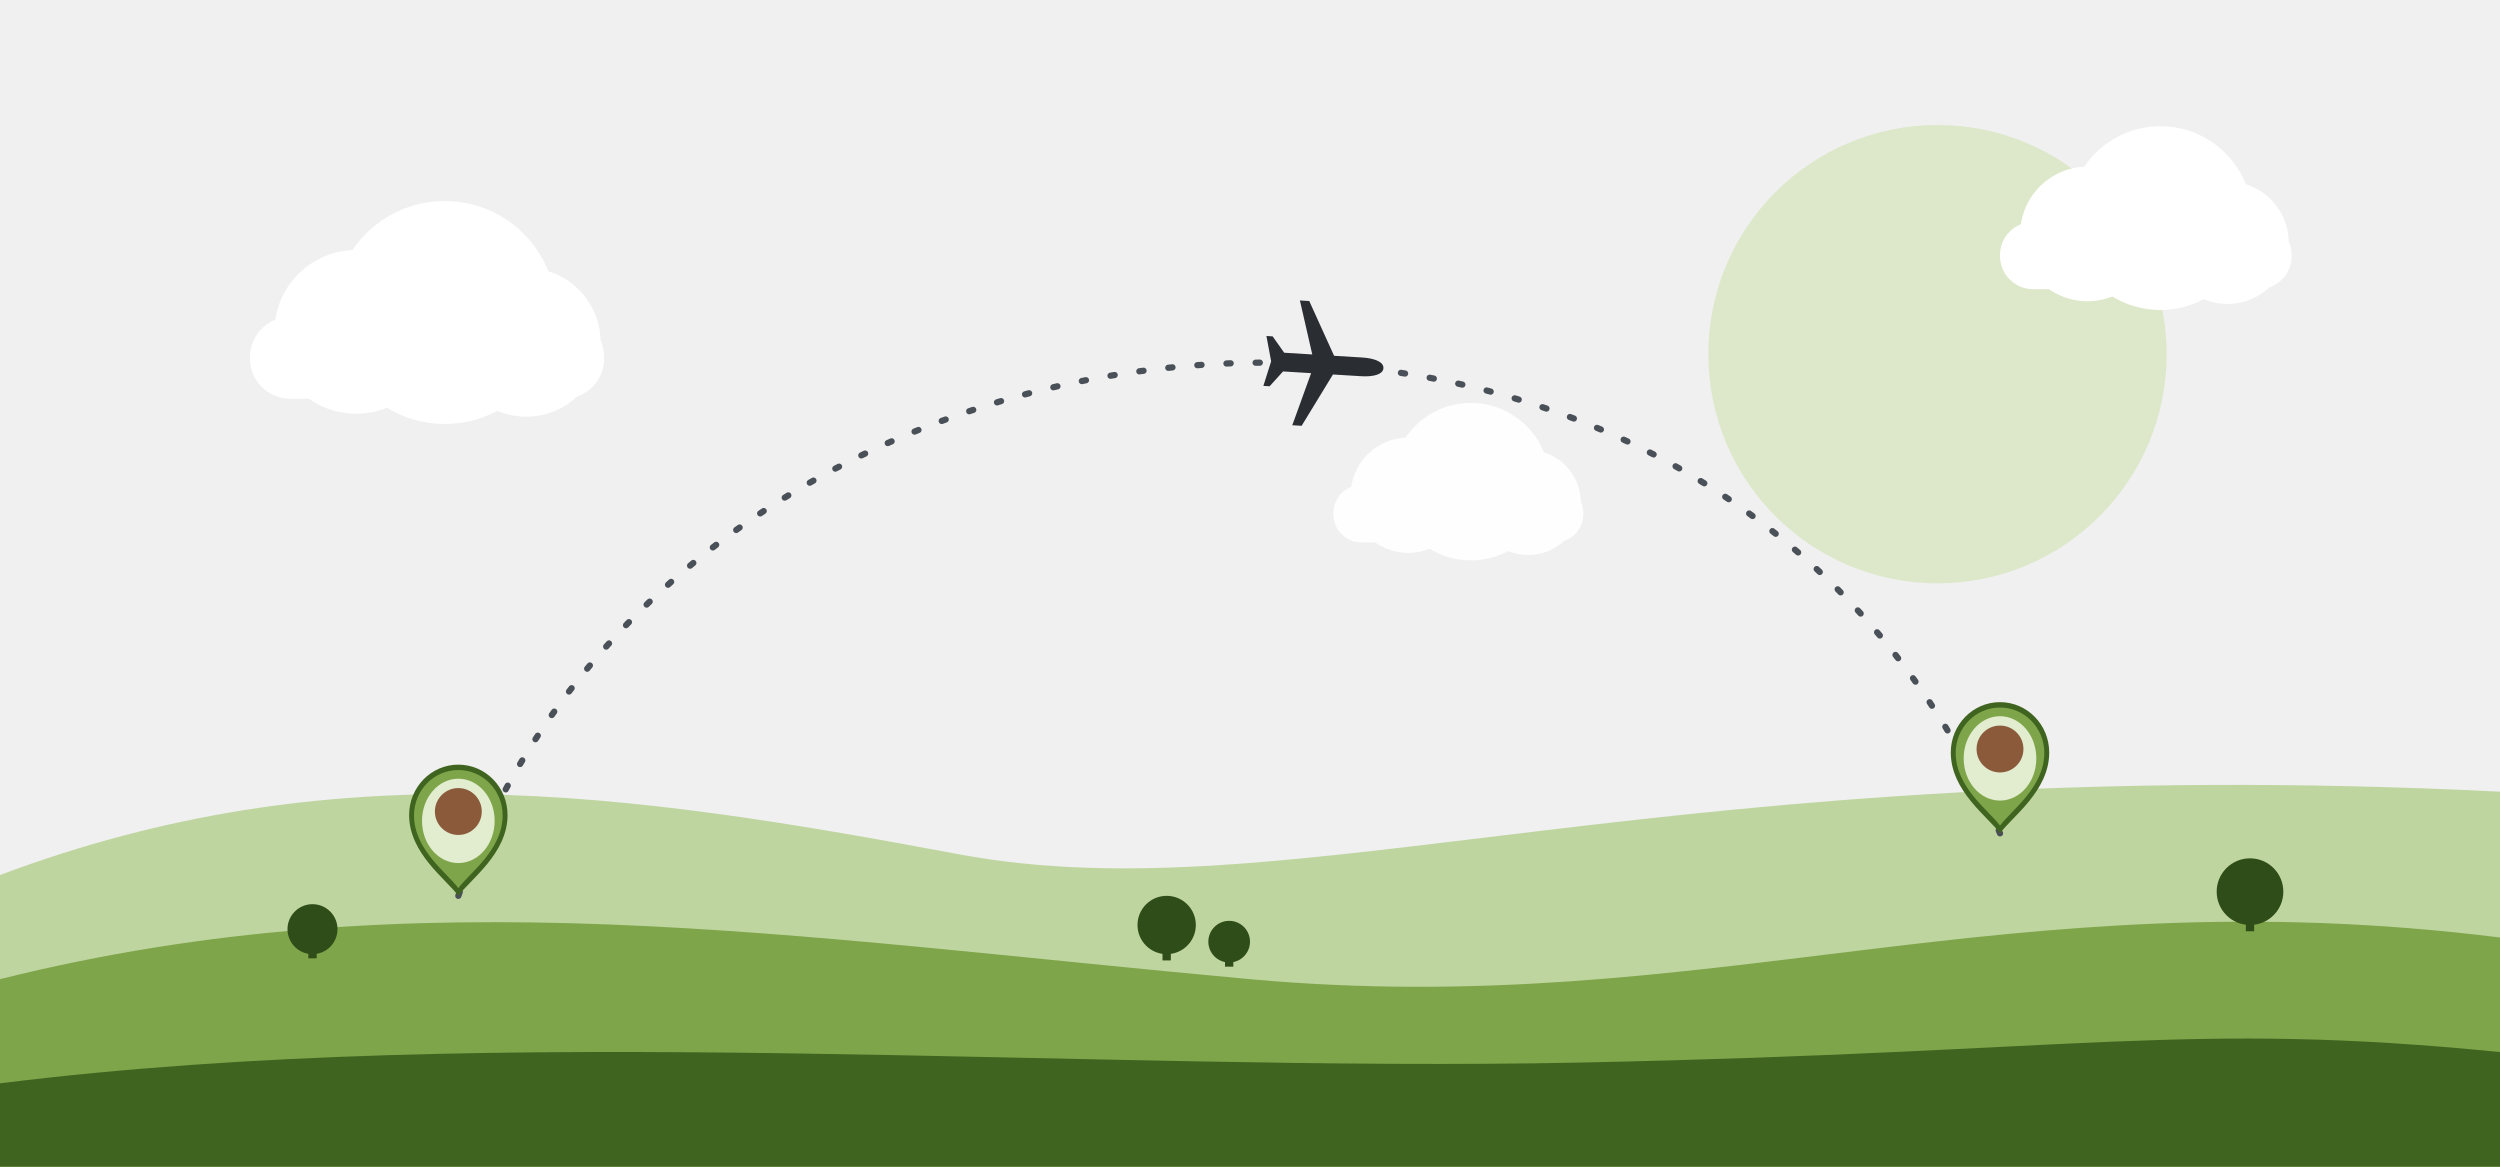
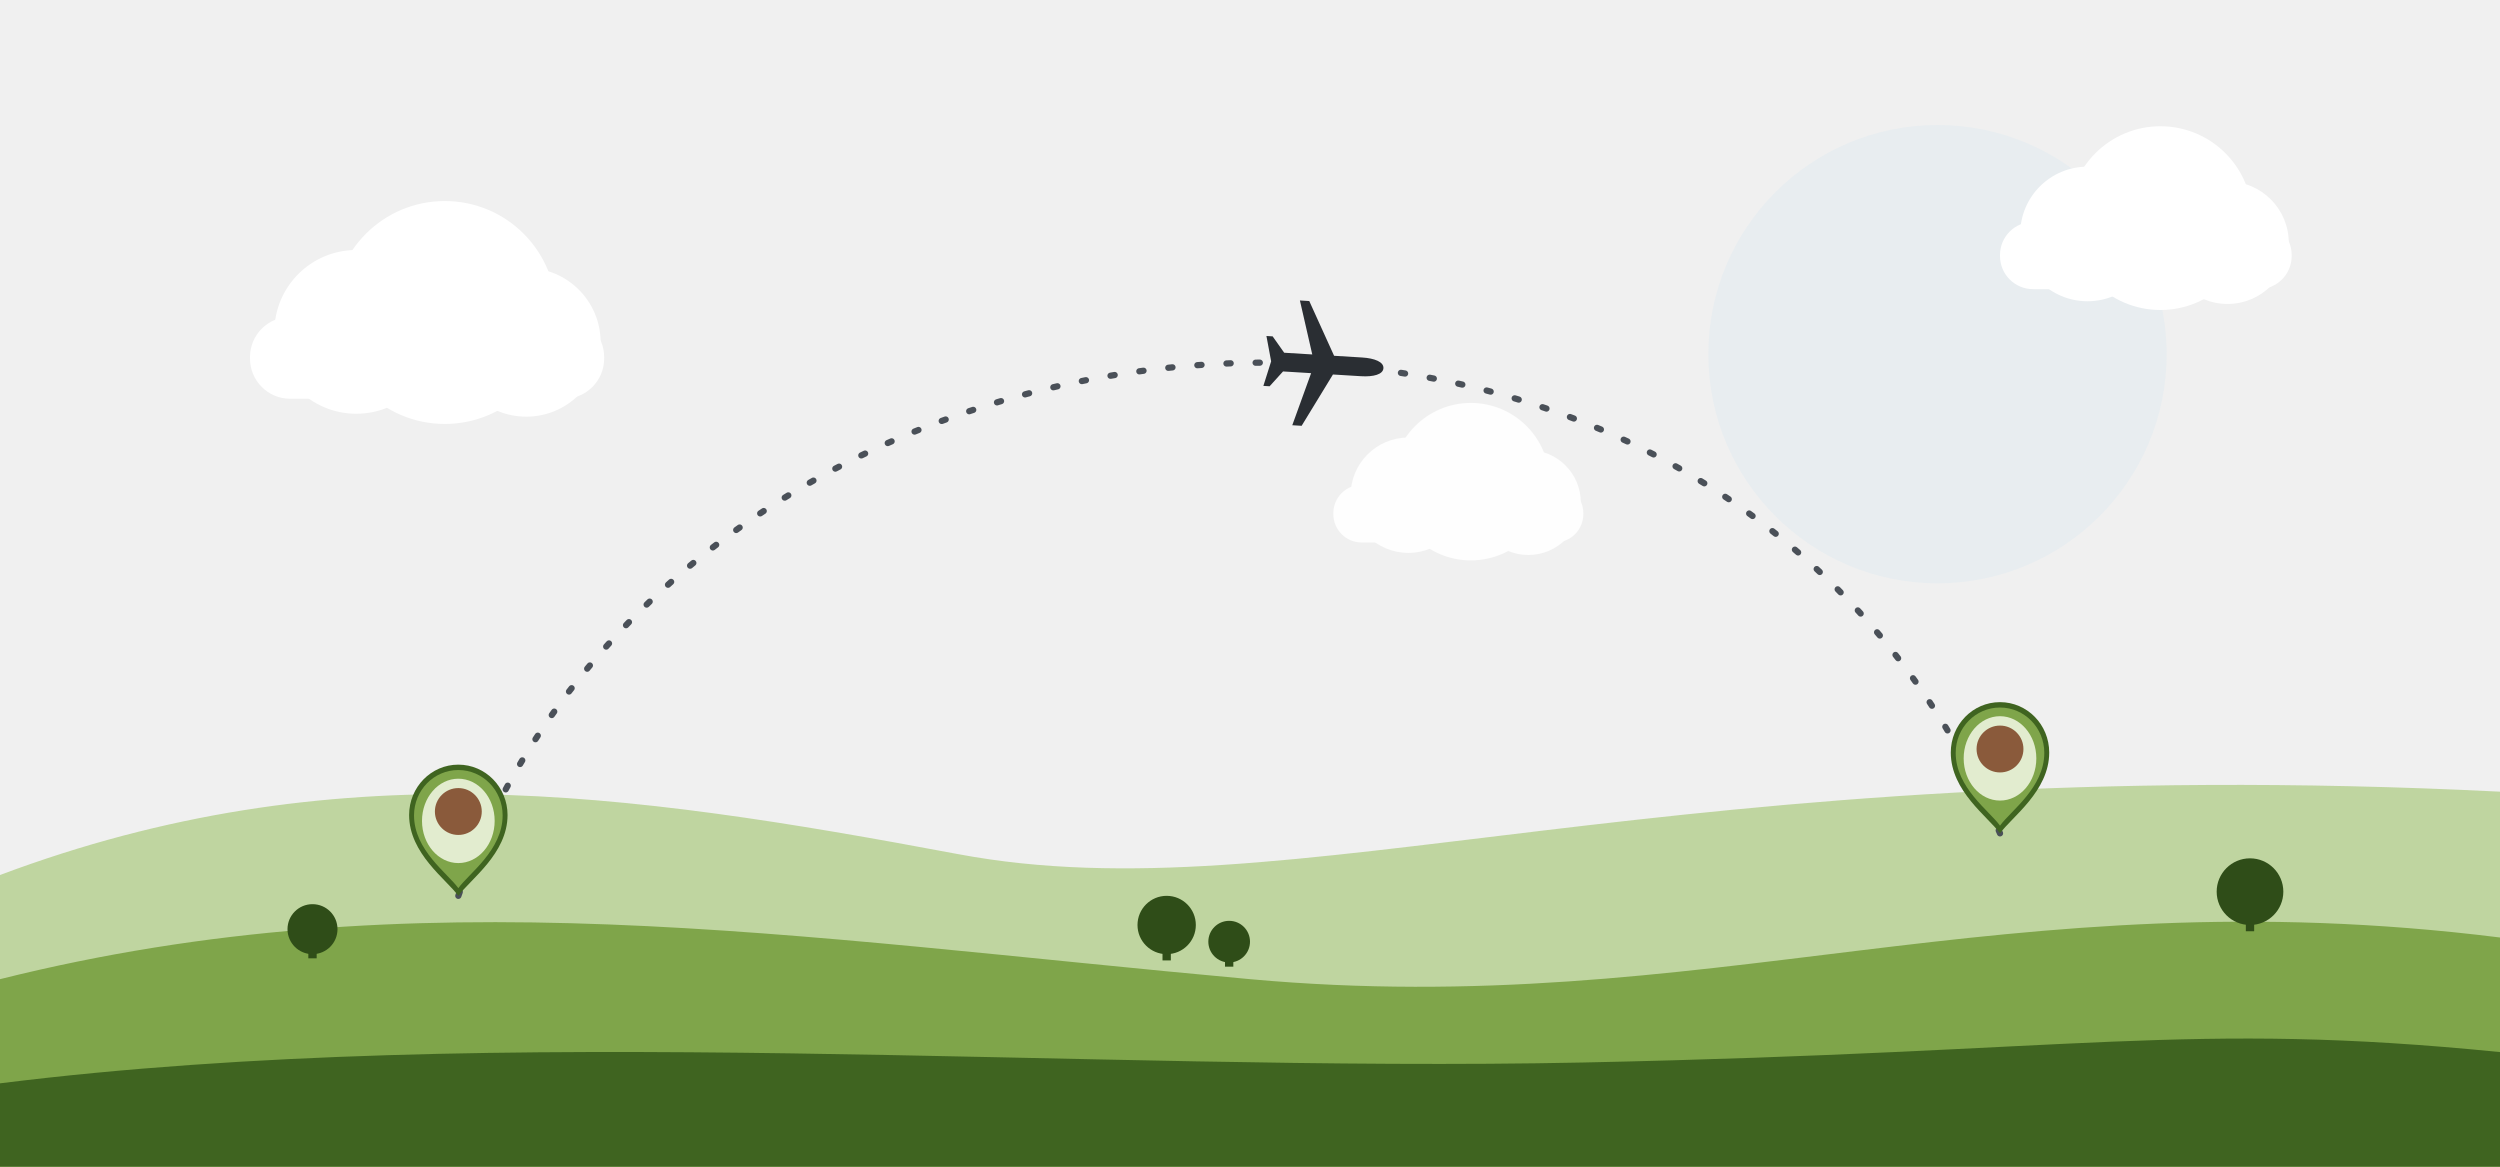
<svg xmlns="http://www.w3.org/2000/svg" viewBox="0 0 1200 560" width="1200" height="560" role="img" aria-labelledby="t">
-   <circle cx="930" cy="170" r="110" fill="#DCE8C9" />
+   <circle cx="930" cy="170" r="110" fill="#E8EDF0" />
  <g fill="#FFFFFF" opacity="1">
    <rect x="120.0" y="152.1" width="170.0" height="39.3" rx="19.3" />
    <circle cx="171.0" cy="159.3" r="39.3" />
    <circle cx="213.5" cy="150.0" r="53.5" />
    <circle cx="252.6" cy="164.3" r="35.7" />
  </g>
  <g fill="#FFFFFF" opacity="0.9">
    <rect x="640.0" y="232.7" width="120.0" height="27.7" rx="13.6" />
    <circle cx="676.0" cy="237.7" r="27.7" />
    <circle cx="706.0" cy="231.2" r="37.8" />
    <circle cx="733.6" cy="241.2" r="25.2" />
  </g>
  <g fill="#FFFFFF" opacity="1">
    <rect x="960.0" y="106.5" width="140.0" height="32.3" rx="15.9" />
    <circle cx="1002.0" cy="112.3" r="32.3" />
    <circle cx="1037.0" cy="104.7" r="44.1" />
    <circle cx="1069.2" cy="116.5" r="29.4" />
  </g>
  <path d="M0 420C160 360 300 380 460 410S800 360 1200 380V560H0Z" fill="#BFD5A0" />
  <path d="M0 470C200 420 380 450 600 470S960 420 1200 450V560H0Z" fill="#7FA54A" />
  <path d="M0 520C240 490 520 515 760 510S1050 490 1200 505V560H0Z" fill="#3F6420" />
  <rect x="558" y="444" width="4" height="17" fill="#2F4D18" />
  <circle cx="560" cy="444" r="14" fill="#2F4D18" />
  <rect x="588" y="452" width="4" height="12" fill="#2F4D18" />
  <circle cx="590" cy="452" r="10" fill="#2F4D18" />
  <rect x="1078" y="428" width="4" height="19" fill="#2F4D18" />
  <circle cx="1080" cy="428" r="16" fill="#2F4D18" />
  <rect x="148" y="446" width="4" height="14" fill="#2F4D18" />
  <circle cx="150" cy="446" r="12" fill="#2F4D18" />
  <path d="M220 430C330 120 820 70 960 400" fill="none" stroke="#4A5058" stroke-width="3" stroke-linecap="round" stroke-dasharray="2 12" />
  <g transform="translate(184.0 361.4) scale(1.125)">
    <path d="M32 61C27 54 11 43 11 26.5C11 14.6 20.4 5 32 5S53 14.6 53 26.5C53 43 37 54 32 61Z" fill="#3F6420" />
    <path d="M32 61C27 54 11 43 11 26.5C11 14.6 20.4 5 32 5S53 14.6 53 26.5C53 43 37 54 32 61Z" fill="#7FA54A" transform="translate(32 28) scale(.9) translate(-32 -28)" />
    <ellipse cx="32" cy="29" rx="15.5" ry="18" fill="#E2ECCF" />
    <circle cx="32" cy="25" r="10" fill="#8A5A3B" />
  </g>
  <g transform="translate(924.0 331.4) scale(1.125)">
    <path d="M32 61C27 54 11 43 11 26.5C11 14.6 20.4 5 32 5S53 14.6 53 26.5C53 43 37 54 32 61Z" fill="#3F6420" />
    <path d="M32 61C27 54 11 43 11 26.5C11 14.6 20.4 5 32 5S53 14.6 53 26.5C53 43 37 54 32 61Z" fill="#7FA54A" transform="translate(32 28) scale(.9) translate(-32 -28)" />
    <ellipse cx="32" cy="29" rx="15.5" ry="18" fill="#E2ECCF" />
    <circle cx="32" cy="25" r="10" fill="#8A5A3B" />
  </g>
  <path d="M0-20c2 0 3 3 3 7v9l17 9v3L3 3v9l5 4v2l-8-2-8 2v-2l5-4V3l-17 5V5l17-9v-9c0-4 1-7 3-7z" fill="#2A2E33" transform="translate(634.1 174.9) rotate(93.5) scale(1.5)" />
</svg>
